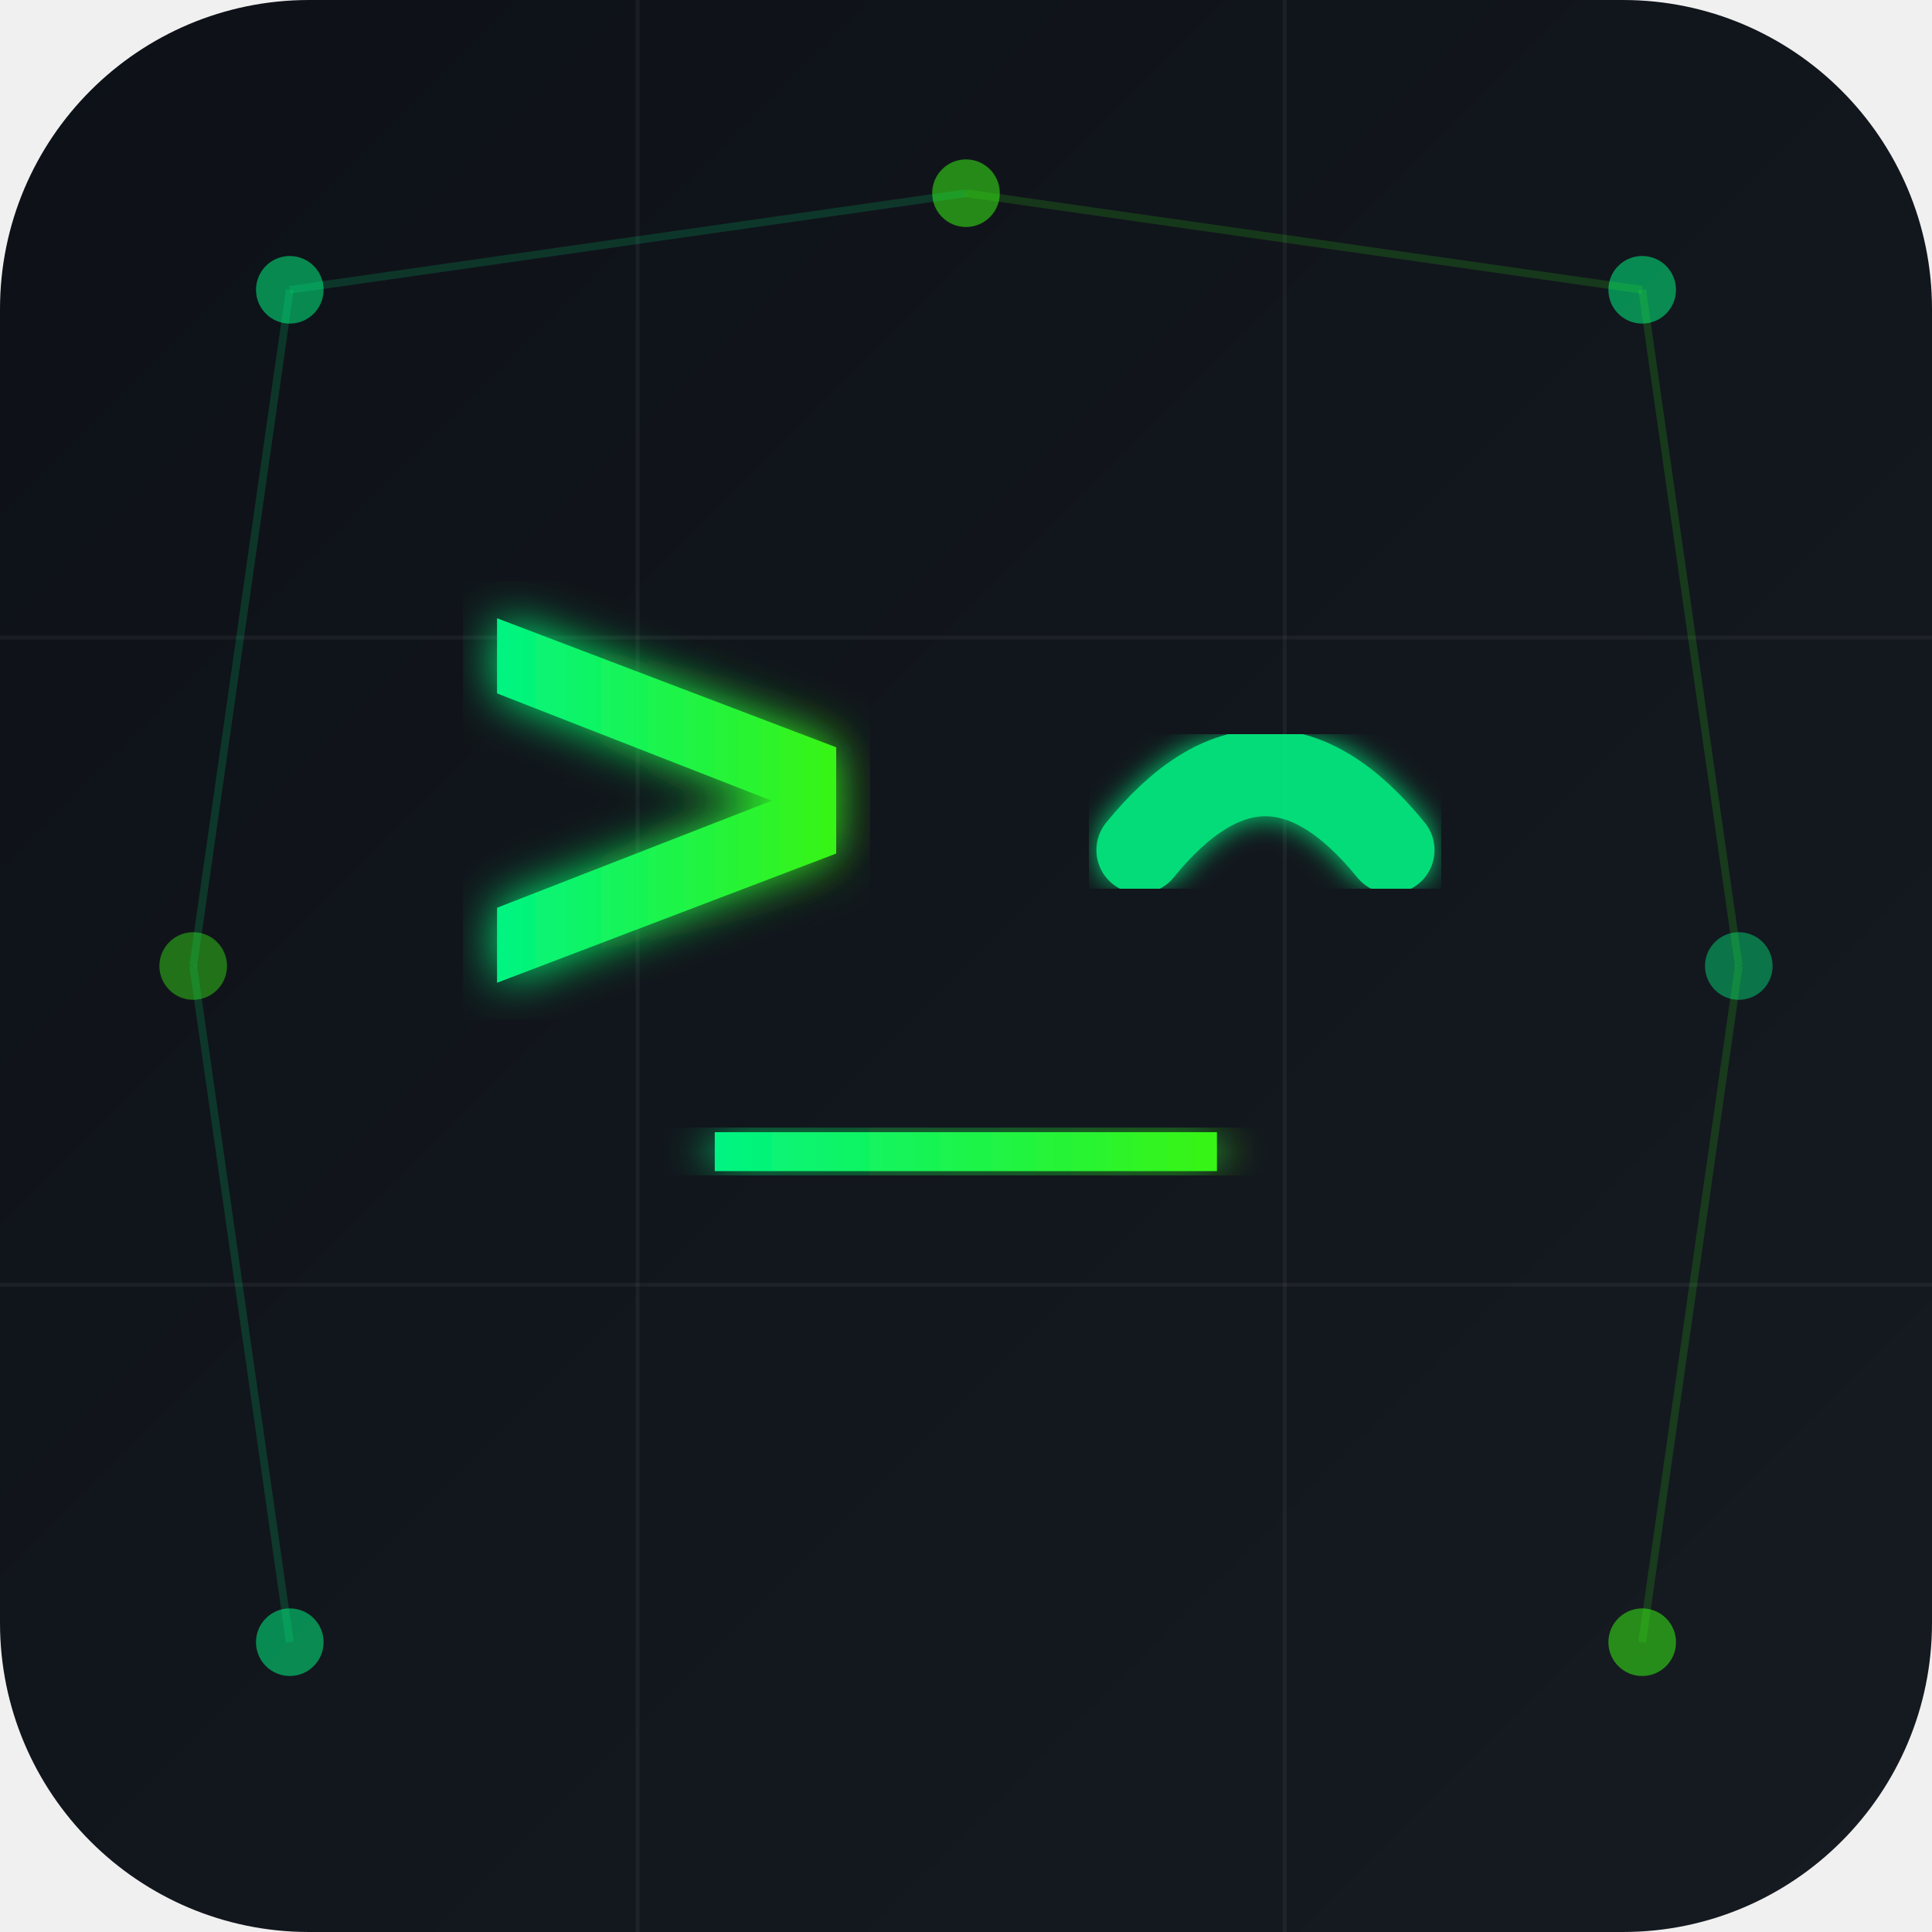
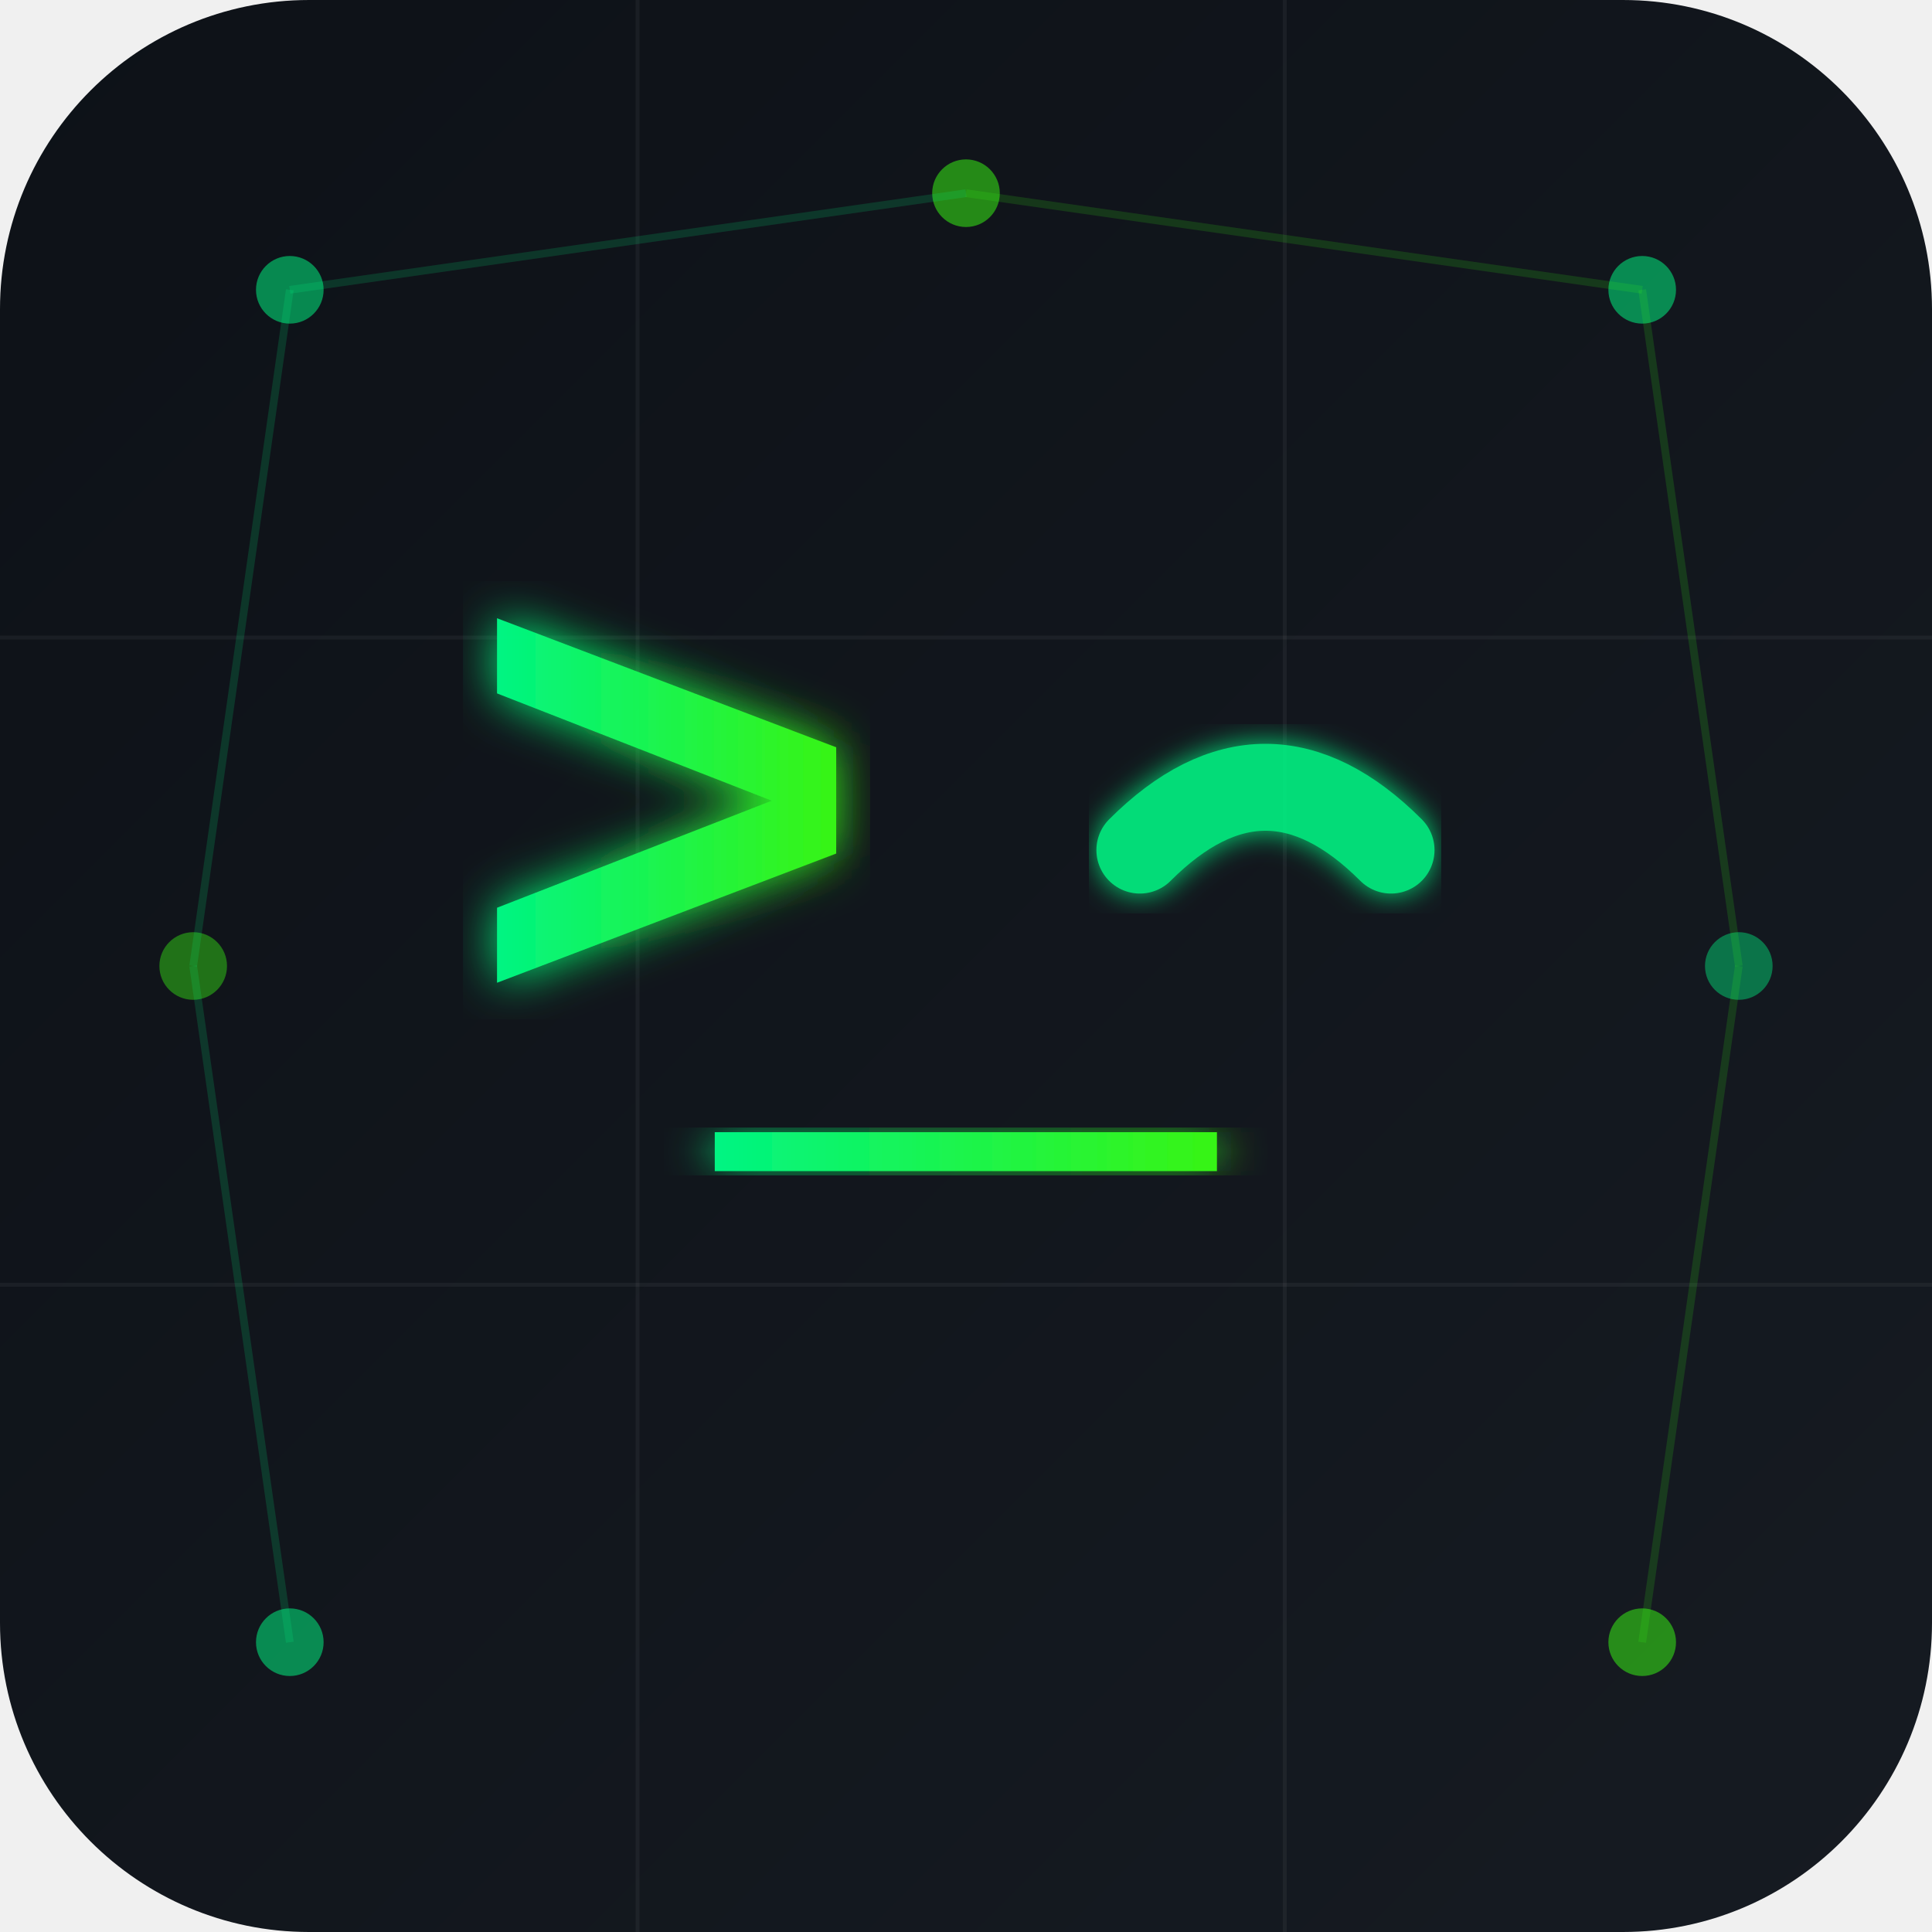
<svg xmlns="http://www.w3.org/2000/svg" viewBox="0 0 200 200" width="200" height="200">
  <defs>
    <linearGradient id="bg" x1="0%" y1="0%" x2="100%" y2="100%">
      <stop offset="0%" style="stop-color:#0d1117" />
      <stop offset="100%" style="stop-color:#161b22" />
    </linearGradient>
    <linearGradient id="prompt" x1="0%" y1="0%" x2="100%" y2="0%">
      <stop offset="0%" style="stop-color:#00ff88" />
      <stop offset="100%" style="stop-color:#39ff14" />
    </linearGradient>
-     <filter id="arcglow" x="-20%" y="-50%" width="140%" height="200%">
+     <filter id="arcglow" x="-20%" y="-100%" width="140%" height="300%">
      <feGaussianBlur stdDeviation="1.5" result="blur" />
      <feMerge>
        <feMergeNode in="blur" />
        <feMergeNode in="SourceGraphic" />
      </feMerge>
    </filter>
    <filter id="glow">
      <feGaussianBlur stdDeviation="2.5" result="blur" />
      <feMerge>
        <feMergeNode in="blur" />
        <feMergeNode in="SourceGraphic" />
      </feMerge>
    </filter>
  </defs>
  <rect width="200" height="200" rx="32" fill="url(#bg)" />
  <line x1="0" y1="66" x2="200" y2="66" stroke="#ffffff" stroke-width="0.4" opacity="0.05" />
  <line x1="0" y1="133" x2="200" y2="133" stroke="#ffffff" stroke-width="0.4" opacity="0.05" />
  <line x1="66" y1="0" x2="66" y2="200" stroke="#ffffff" stroke-width="0.4" opacity="0.05" />
  <line x1="133" y1="0" x2="133" y2="200" stroke="#ffffff" stroke-width="0.4" opacity="0.05" />
  <circle cx="30" cy="30" r="3.5" fill="#00ff88" opacity="0.5" />
  <circle cx="100" cy="20" r="3.5" fill="#39ff14" opacity="0.5" />
  <circle cx="170" cy="30" r="3.5" fill="#00ff88" opacity="0.5" />
  <circle cx="170" cy="170" r="3.5" fill="#39ff14" opacity="0.5" />
  <circle cx="30" cy="170" r="3.5" fill="#00ff88" opacity="0.5" />
  <circle cx="20" cy="100" r="3.5" fill="#39ff14" opacity="0.4" />
  <circle cx="180" cy="100" r="3.5" fill="#00ff88" opacity="0.4" />
  <line x1="30" y1="30" x2="100" y2="20" stroke="#00ff88" stroke-width="0.8" opacity="0.15" />
  <line x1="100" y1="20" x2="170" y2="30" stroke="#39ff14" stroke-width="0.8" opacity="0.15" />
  <line x1="30" y1="30" x2="20" y2="100" stroke="#00ff88" stroke-width="0.8" opacity="0.15" />
  <line x1="170" y1="30" x2="180" y2="100" stroke="#39ff14" stroke-width="0.8" opacity="0.15" />
  <line x1="20" y1="100" x2="30" y2="170" stroke="#00ff88" stroke-width="0.8" opacity="0.15" />
  <line x1="180" y1="100" x2="170" y2="170" stroke="#39ff14" stroke-width="0.8" opacity="0.15" />
  <text x="100" y="112" text-anchor="middle" font-family="'SF Mono','Fira Code','Courier New',monospace" font-size="86" font-weight="700" fill="url(#prompt)" filter="url(#glow)" opacity="0.95">_</text>
-   <path d="M 118,88 Q 131,72 144,88" fill="none" stroke="#00ff88" stroke-width="9" stroke-linecap="round" filter="url(#arcglow)" opacity="0.85" />
+   <path d="M 118,88 Q 131,75 144,88" fill="none" stroke="#00ff88" stroke-width="9" stroke-linecap="round" filter="url(#arcglow)" opacity="0.85" />
  <text x="48" y="106" text-anchor="start" font-family="'SF Mono','Fira Code','Courier New',monospace" font-size="70" font-weight="700" fill="url(#prompt)" filter="url(#glow)" opacity="0.95">&gt;</text>
</svg>
